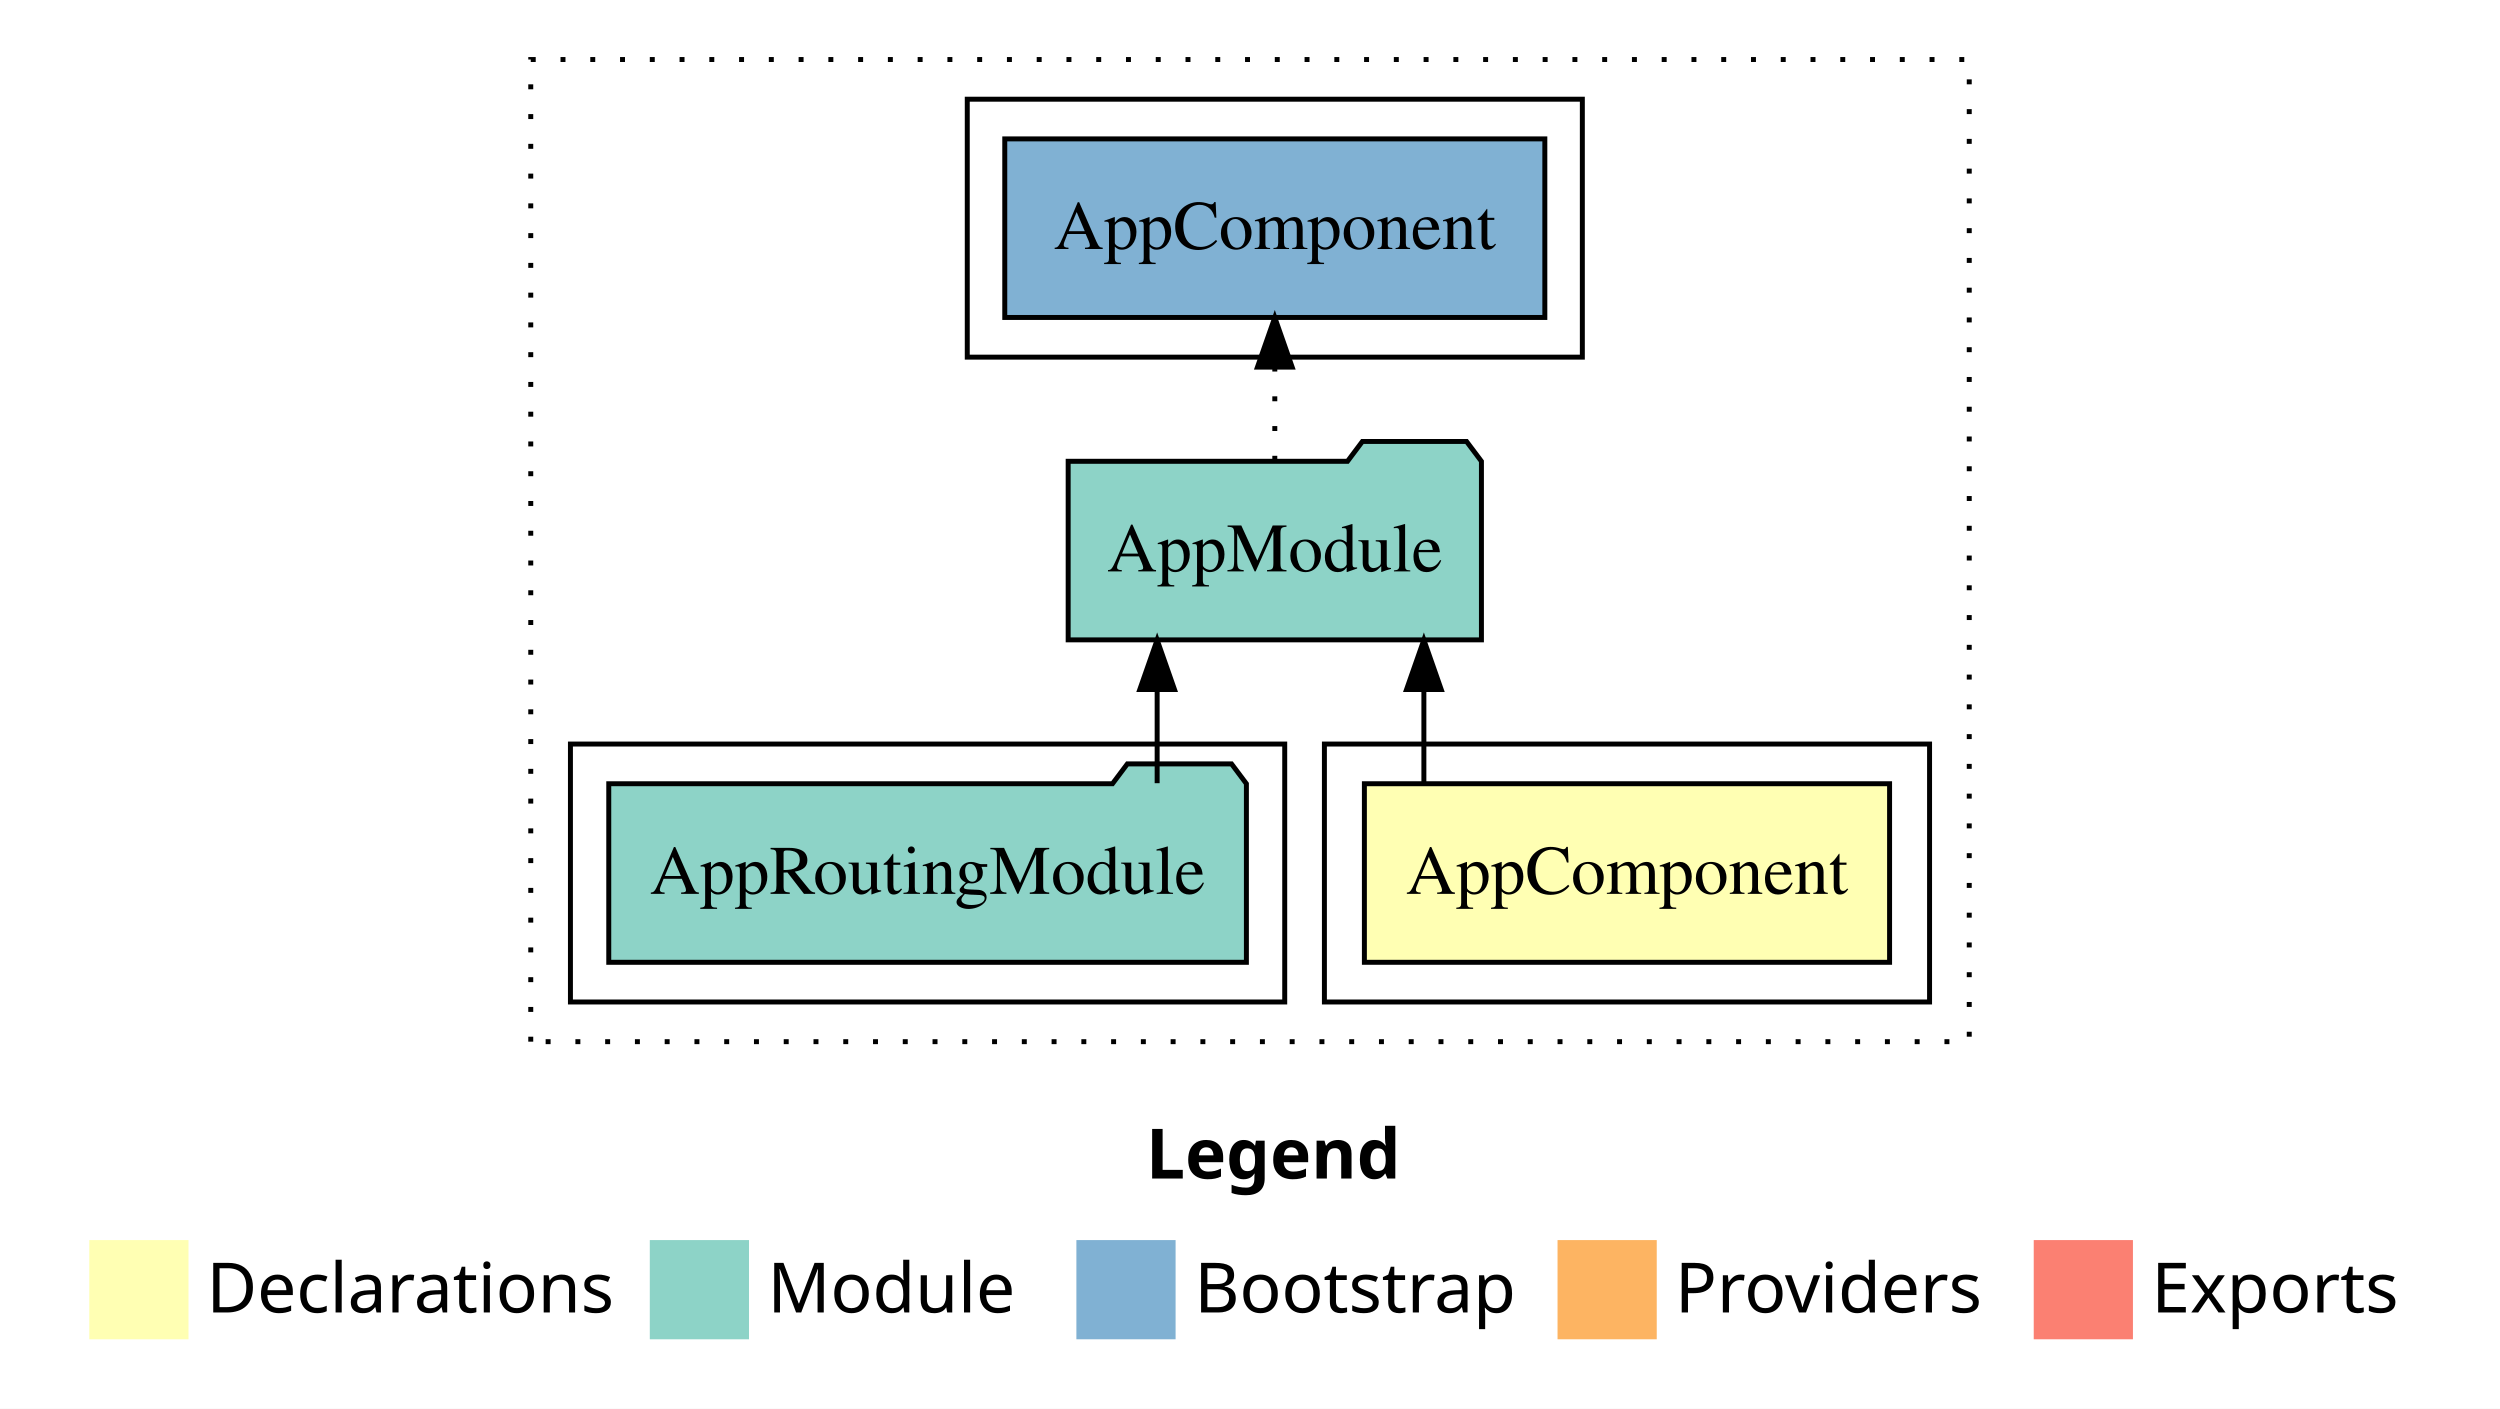
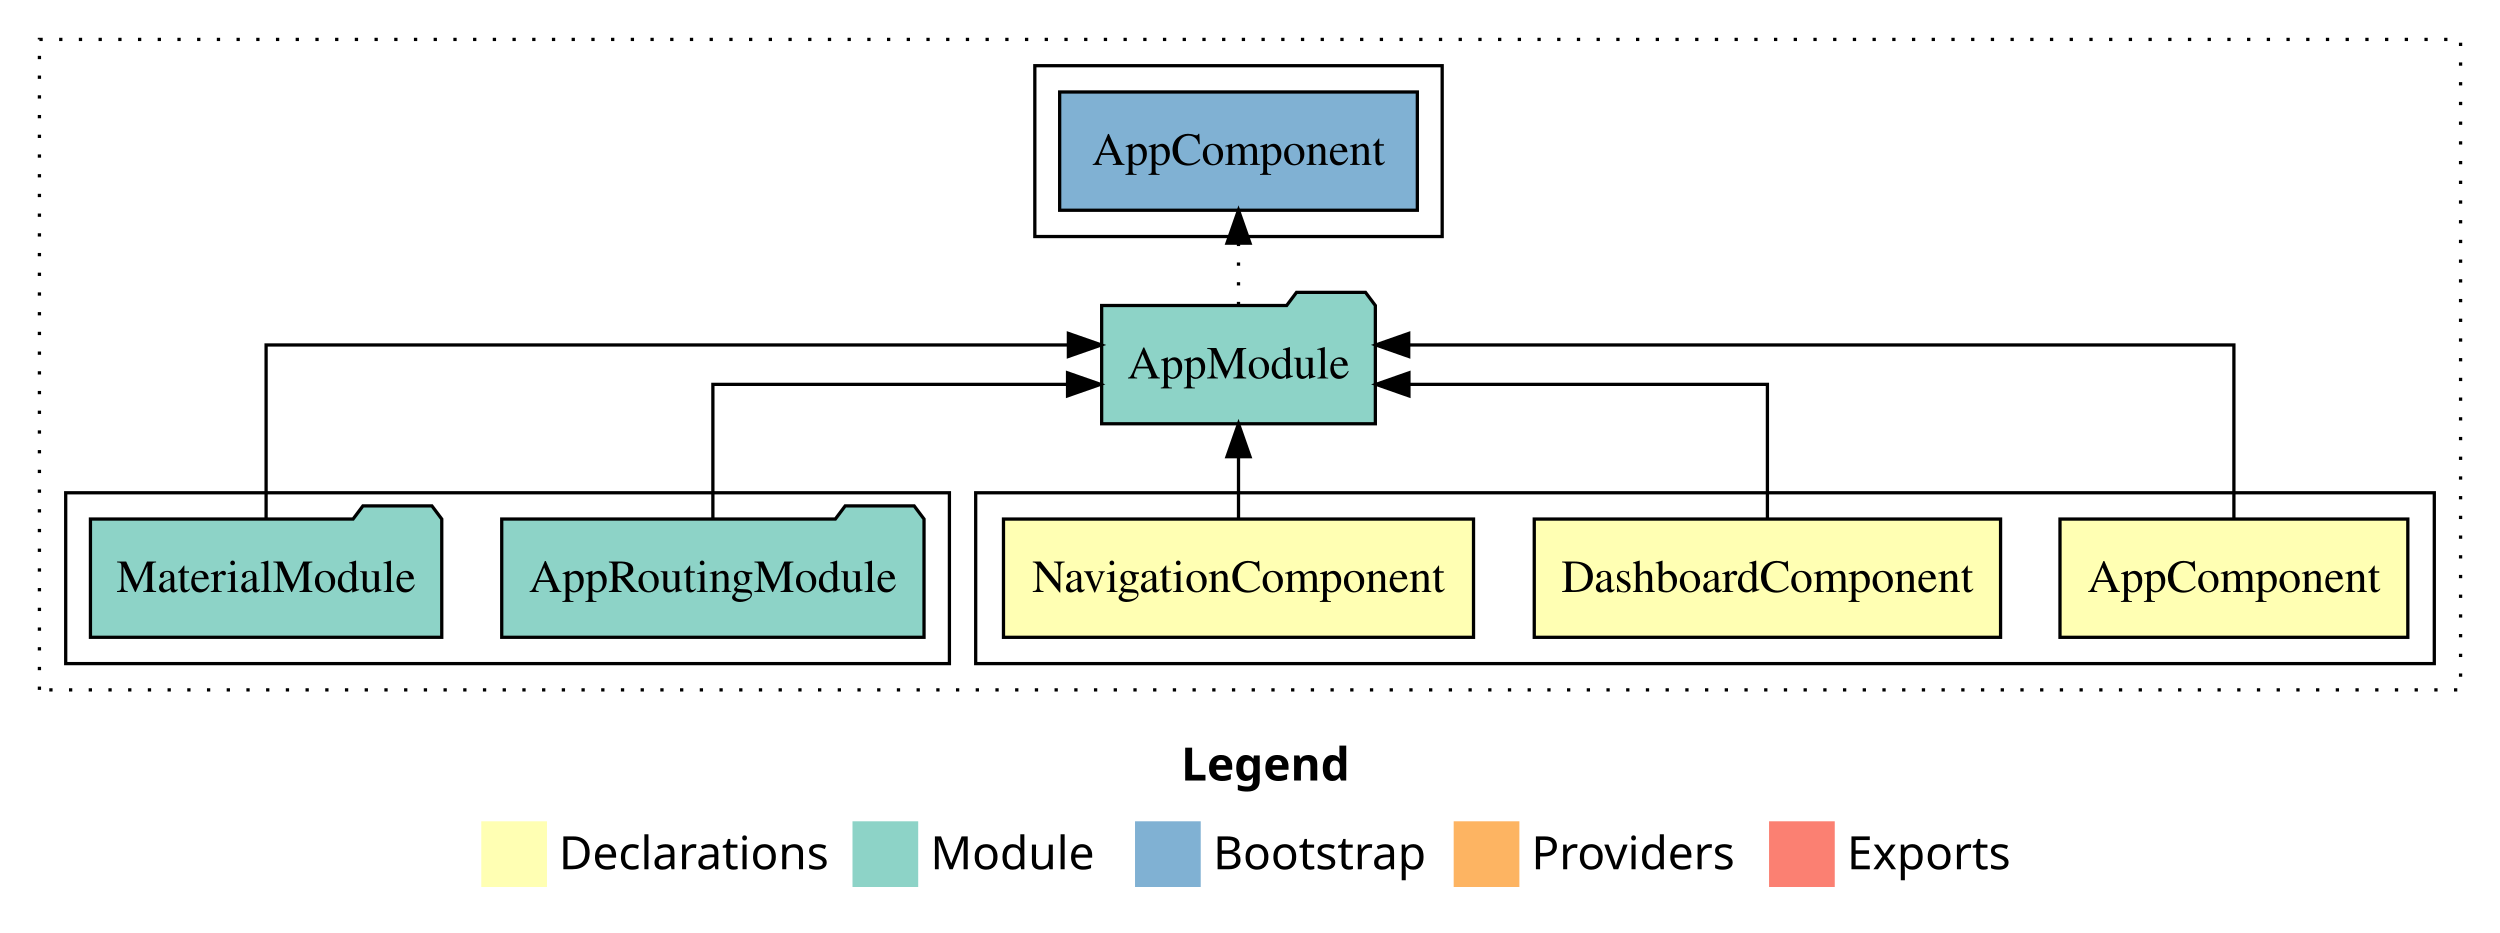
- <svg xmlns="http://www.w3.org/2000/svg" width="504pt" height="284pt" viewBox="0.00 0.00 504.00 284.00">
+ <svg xmlns="http://www.w3.org/2000/svg" width="761pt" height="284pt" viewBox="0.00 0.00 761.00 284.00">
  <g id="graph0" class="graph" transform="scale(1 1) rotate(0) translate(4 280)">
-     <polygon fill="#ffffff" stroke="transparent" points="-4,4 -4,-280 500,-280 500,4 -4,4" />
-     <text text-anchor="start" x="227.009" y="-42.4" font-family="sans-serif" font-weight="bold" font-size="14.00" fill="#000000">Legend</text>
-     <polygon fill="#ffffb3" stroke="transparent" points="14,-10 14,-30 34,-30 34,-10 14,-10" />
-     <text text-anchor="start" x="37.629" y="-15.4" font-family="sans-serif" font-size="14.00" fill="#000000">  Declarations</text>
-     <polygon fill="#8dd3c7" stroke="transparent" points="127,-10 127,-30 147,-30 147,-10 127,-10" />
-     <text text-anchor="start" x="150.725" y="-15.4" font-family="sans-serif" font-size="14.00" fill="#000000">  Module</text>
-     <polygon fill="#80b1d3" stroke="transparent" points="213,-10 213,-30 233,-30 233,-10 213,-10" />
-     <text text-anchor="start" x="236.781" y="-15.4" font-family="sans-serif" font-size="14.00" fill="#000000">  Bootstrap</text>
-     <polygon fill="#fdb462" stroke="transparent" points="310,-10 310,-30 330,-30 330,-10 310,-10" />
-     <text text-anchor="start" x="333.673" y="-15.4" font-family="sans-serif" font-size="14.00" fill="#000000">  Providers</text>
-     <polygon fill="#fb8072" stroke="transparent" points="406,-10 406,-30 426,-30 426,-10 406,-10" />
-     <text text-anchor="start" x="429.726" y="-15.4" font-family="sans-serif" font-size="14.00" fill="#000000">  Exports</text>
+     <polygon fill="#ffffff" stroke="transparent" points="-4,4 -4,-280 757,-280 757,4 -4,4" />
+     <text text-anchor="start" x="355.509" y="-42.4" font-family="sans-serif" font-weight="bold" font-size="14.00" fill="#000000">Legend</text>
+     <polygon fill="#ffffb3" stroke="transparent" points="142.5,-10 142.5,-30 162.5,-30 162.5,-10 142.5,-10" />
+     <text text-anchor="start" x="166.129" y="-15.4" font-family="sans-serif" font-size="14.00" fill="#000000">  Declarations</text>
+     <polygon fill="#8dd3c7" stroke="transparent" points="255.5,-10 255.5,-30 275.5,-30 275.5,-10 255.5,-10" />
+     <text text-anchor="start" x="279.225" y="-15.4" font-family="sans-serif" font-size="14.00" fill="#000000">  Module</text>
+     <polygon fill="#80b1d3" stroke="transparent" points="341.5,-10 341.5,-30 361.5,-30 361.5,-10 341.5,-10" />
+     <text text-anchor="start" x="365.281" y="-15.4" font-family="sans-serif" font-size="14.00" fill="#000000">  Bootstrap</text>
+     <polygon fill="#fdb462" stroke="transparent" points="438.5,-10 438.5,-30 458.5,-30 458.5,-10 438.5,-10" />
+     <text text-anchor="start" x="462.173" y="-15.4" font-family="sans-serif" font-size="14.00" fill="#000000">  Providers</text>
+     <polygon fill="#fb8072" stroke="transparent" points="534.5,-10 534.5,-30 554.5,-30 554.5,-10 534.5,-10" />
+     <text text-anchor="start" x="558.226" y="-15.4" font-family="sans-serif" font-size="14.00" fill="#000000">  Exports</text>
    <g id="clust1" class="cluster">
-       <polygon fill="none" stroke="#000000" stroke-dasharray="1,5" points="103,-70 103,-268 393,-268 393,-70 103,-70" />
+       <polygon fill="none" stroke="#000000" stroke-dasharray="1,5" points="8,-70 8,-268 745,-268 745,-70 8,-70" />
    </g>
    <g id="clust2" class="cluster">
-       <polygon fill="none" stroke="#000000" points="263,-78 263,-130 385,-130 385,-78 263,-78" />
-     </g>
-     <g id="clust4" class="cluster">
-       <polygon fill="none" stroke="#000000" points="111,-78 111,-130 255,-130 255,-78 111,-78" />
+       <polygon fill="none" stroke="#000000" points="293,-78 293,-130 737,-130 737,-78 293,-78" />
    </g>
    <g id="clust6" class="cluster">
-       <polygon fill="none" stroke="#000000" points="191,-208 191,-260 315,-260 315,-208 191,-208" />
+       <polygon fill="none" stroke="#000000" points="16,-78 16,-130 285,-130 285,-78 16,-78" />
+     </g>
+     <g id="clust8" class="cluster">
+       <polygon fill="none" stroke="#000000" points="311,-208 311,-260 435,-260 435,-208 311,-208" />
    </g>
    <g id="node1" class="node">
-       <polygon fill="#ffffb3" stroke="#000000" points="376.94,-122 271.06,-122 271.06,-86 376.94,-86 376.94,-122" />
-       <text text-anchor="middle" x="324" y="-99.8" font-family="Times,serif" font-size="14.00" fill="#000000">AppComponent</text>
+       <polygon fill="#ffffb3" stroke="#000000" points="728.94,-122 623.06,-122 623.06,-86 728.94,-86 728.94,-122" />
+       <text text-anchor="middle" x="676" y="-99.8" font-family="Times,serif" font-size="14.00" fill="#000000">AppComponent</text>
+     </g>
+     <g id="node4" class="node">
+       <polygon fill="#8dd3c7" stroke="#000000" points="414.657,-187 411.657,-191 390.657,-191 387.657,-187 331.343,-187 331.343,-151 414.657,-151 414.657,-187" />
+       <text text-anchor="middle" x="373" y="-164.8" font-family="Times,serif" font-size="14.00" fill="#000000">AppModule</text>
+     </g>
+     <g id="edge1" class="edge">
+       <path fill="none" stroke="#000000" d="M676,-122.284C676,-143.321 676,-175 676,-175 676,-175 424.813,-175 424.813,-175" />
+       <polygon fill="#000000" stroke="#000000" points="424.813,-171.5 414.813,-175 424.813,-178.5 424.813,-171.5" />
    </g>
    <g id="node2" class="node">
-       <polygon fill="#8dd3c7" stroke="#000000" points="294.657,-187 291.657,-191 270.657,-191 267.657,-187 211.343,-187 211.343,-151 294.657,-151 294.657,-187" />
-       <text text-anchor="middle" x="253" y="-164.8" font-family="Times,serif" font-size="14.00" fill="#000000">AppModule</text>
+       <polygon fill="#ffffb3" stroke="#000000" points="604.973,-122 463.027,-122 463.027,-86 604.973,-86 604.973,-122" />
+       <text text-anchor="middle" x="534" y="-99.8" font-family="Times,serif" font-size="14.00" fill="#000000">DashboardComponent</text>
    </g>
-     <g id="edge1" class="edge">
-       <path fill="none" stroke="#000000" d="M283.054,-122.106C283.054,-122.106 283.054,-140.991 283.054,-140.991" />
-       <polygon fill="#000000" stroke="#000000" points="279.554,-140.991 283.054,-150.991 286.554,-140.991 279.554,-140.991" />
+     <g id="edge2" class="edge">
+       <path fill="none" stroke="#000000" d="M534,-122.022C534,-139.373 534,-163 534,-163 534,-163 424.881,-163 424.881,-163" />
+       <polygon fill="#000000" stroke="#000000" points="424.881,-159.5 414.881,-163 424.88,-166.5 424.881,-159.5" />
    </g>
-     <g id="node4" class="node">
-       <polygon fill="#80b1d3" stroke="#000000" points="307.439,-252 198.561,-252 198.561,-216 307.439,-216 307.439,-252" />
-       <text text-anchor="middle" x="253" y="-229.8" font-family="Times,serif" font-size="14.00" fill="#000000">AppComponent </text>
+     <g id="node3" class="node">
+       <polygon fill="#ffffb3" stroke="#000000" points="444.541,-122 301.459,-122 301.459,-86 444.541,-86 444.541,-122" />
+       <text text-anchor="middle" x="373" y="-99.8" font-family="Times,serif" font-size="14.00" fill="#000000">NavigationComponent</text>
    </g>
    <g id="edge3" class="edge">
-       <path fill="none" stroke="#000000" stroke-dasharray="1,5" d="M253,-187.106C253,-187.106 253,-205.991 253,-205.991" />
-       <polygon fill="#000000" stroke="#000000" points="249.5,-205.991 253,-215.991 256.5,-205.991 249.5,-205.991" />
+       <path fill="none" stroke="#000000" d="M373,-122.106C373,-122.106 373,-140.991 373,-140.991" />
+       <polygon fill="#000000" stroke="#000000" points="369.5,-140.991 373,-150.991 376.5,-140.991 369.5,-140.991" />
    </g>
-     <g id="node3" class="node">
-       <polygon fill="#8dd3c7" stroke="#000000" points="247.274,-122 244.274,-126 223.274,-126 220.274,-122 118.726,-122 118.726,-86 247.274,-86 247.274,-122" />
-       <text text-anchor="middle" x="183" y="-99.8" font-family="Times,serif" font-size="14.00" fill="#000000">AppRoutingModule</text>
+     <g id="node7" class="node">
+       <polygon fill="#80b1d3" stroke="#000000" points="427.439,-252 318.561,-252 318.561,-216 427.439,-216 427.439,-252" />
+       <text text-anchor="middle" x="373" y="-229.8" font-family="Times,serif" font-size="14.00" fill="#000000">AppComponent </text>
    </g>
-     <g id="edge2" class="edge">
-       <path fill="none" stroke="#000000" d="M229.28,-122.106C229.28,-122.106 229.28,-140.991 229.28,-140.991" />
-       <polygon fill="#000000" stroke="#000000" points="225.78,-140.991 229.28,-150.991 232.78,-140.991 225.78,-140.991" />
+     <g id="edge6" class="edge">
+       <path fill="none" stroke="#000000" stroke-dasharray="1,5" d="M373,-187.106C373,-187.106 373,-205.991 373,-205.991" />
+       <polygon fill="#000000" stroke="#000000" points="369.5,-205.991 373,-215.991 376.5,-205.991 369.5,-205.991" />
+     </g>
+     <g id="node5" class="node">
+       <polygon fill="#8dd3c7" stroke="#000000" points="277.274,-122 274.274,-126 253.274,-126 250.274,-122 148.726,-122 148.726,-86 277.274,-86 277.274,-122" />
+       <text text-anchor="middle" x="213" y="-99.8" font-family="Times,serif" font-size="14.00" fill="#000000">AppRoutingModule</text>
+     </g>
+     <g id="edge4" class="edge">
+       <path fill="none" stroke="#000000" d="M213,-122.022C213,-139.373 213,-163 213,-163 213,-163 320.962,-163 320.962,-163" />
+       <polygon fill="#000000" stroke="#000000" points="320.962,-166.5 330.962,-163 320.962,-159.5 320.962,-166.5" />
+     </g>
+     <g id="node6" class="node">
+       <polygon fill="#8dd3c7" stroke="#000000" points="130.471,-122 127.471,-126 106.471,-126 103.471,-122 23.529,-122 23.529,-86 130.471,-86 130.471,-122" />
+       <text text-anchor="middle" x="77" y="-99.8" font-family="Times,serif" font-size="14.00" fill="#000000">MaterialModule</text>
+     </g>
+     <g id="edge5" class="edge">
+       <path fill="none" stroke="#000000" d="M77,-122.284C77,-143.321 77,-175 77,-175 77,-175 321.218,-175 321.218,-175" />
+       <polygon fill="#000000" stroke="#000000" points="321.218,-178.5 331.218,-175 321.218,-171.5 321.218,-178.5" />
    </g>
  </g>
</svg>
